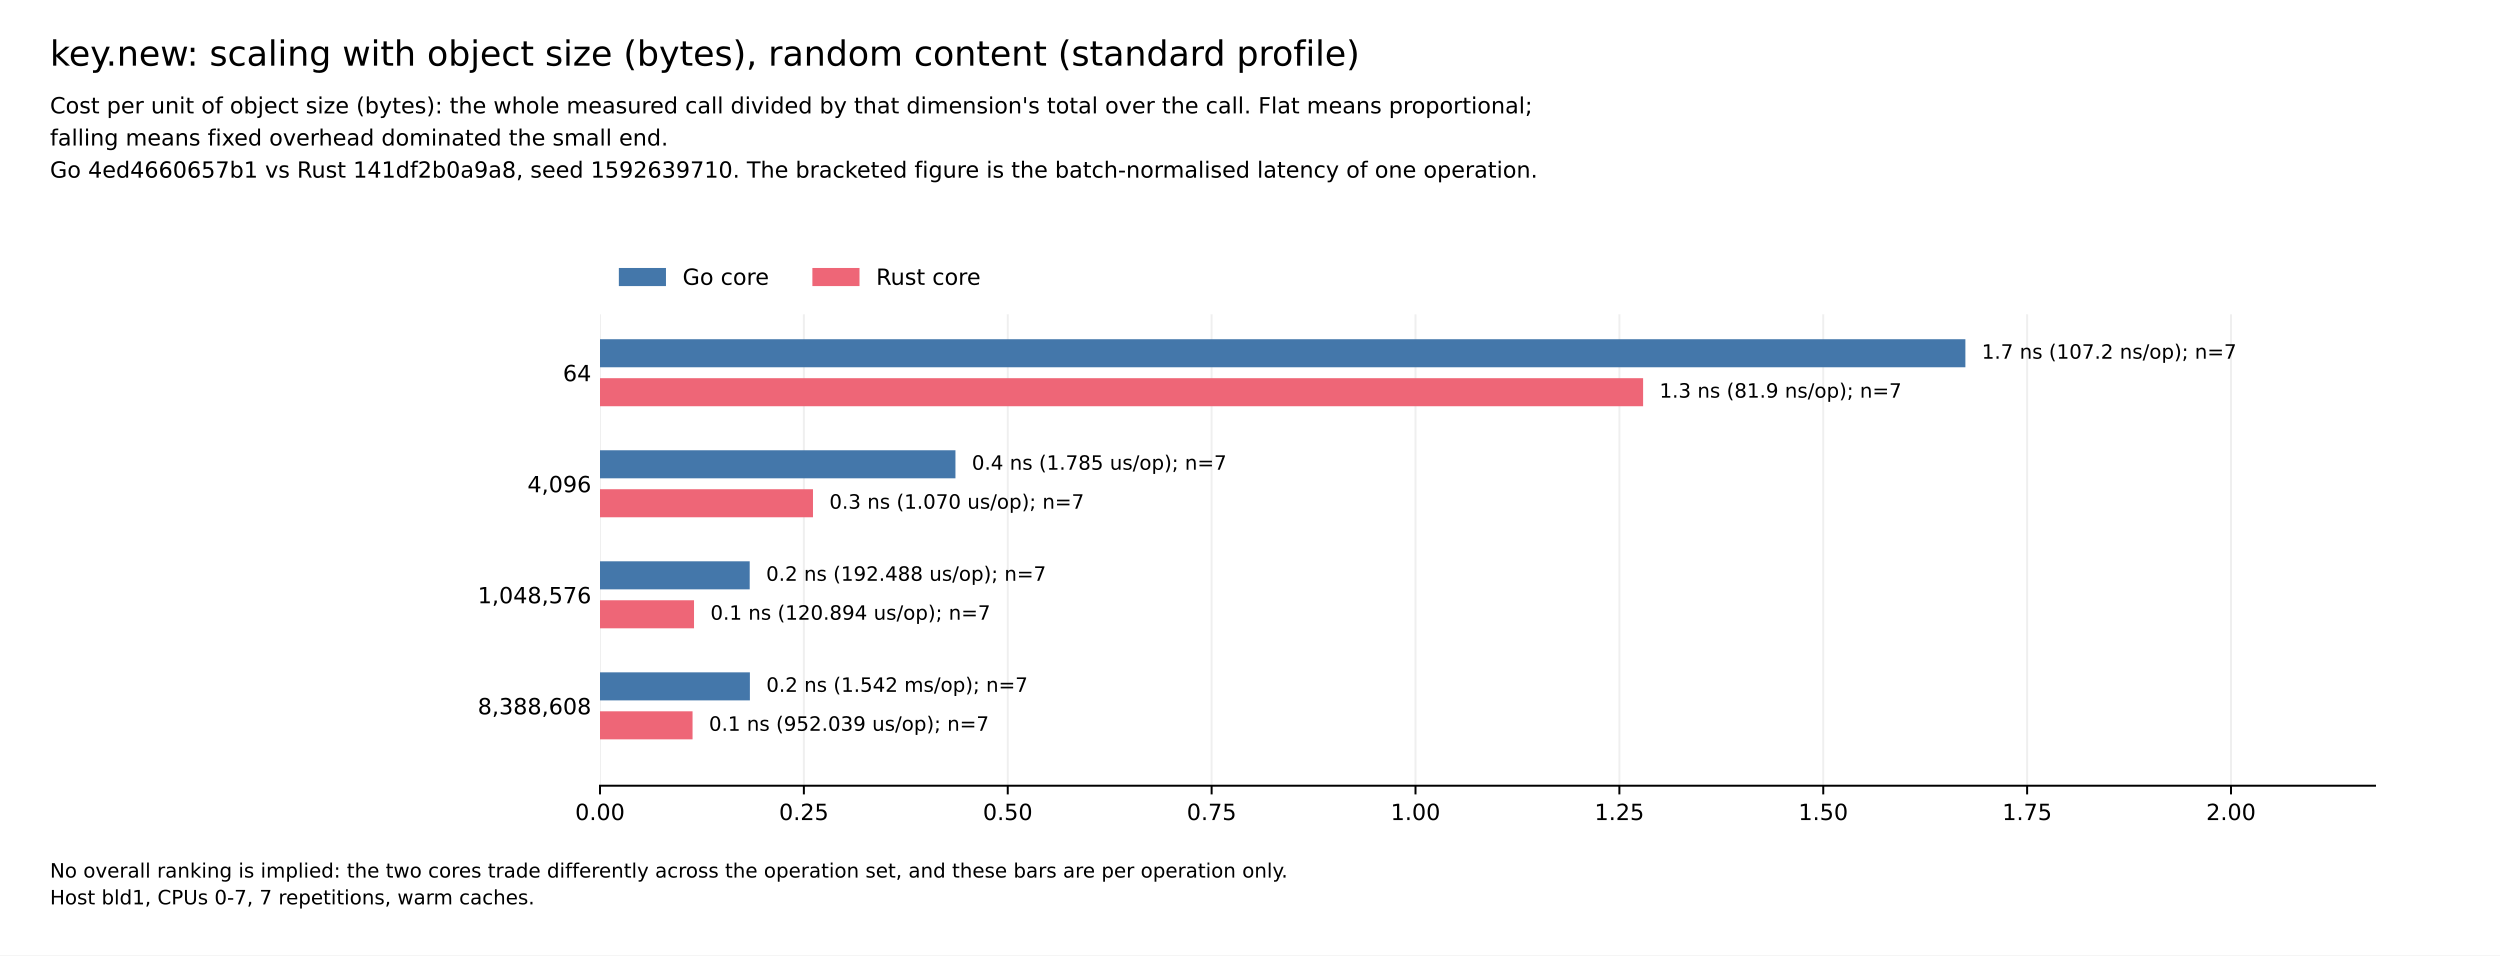
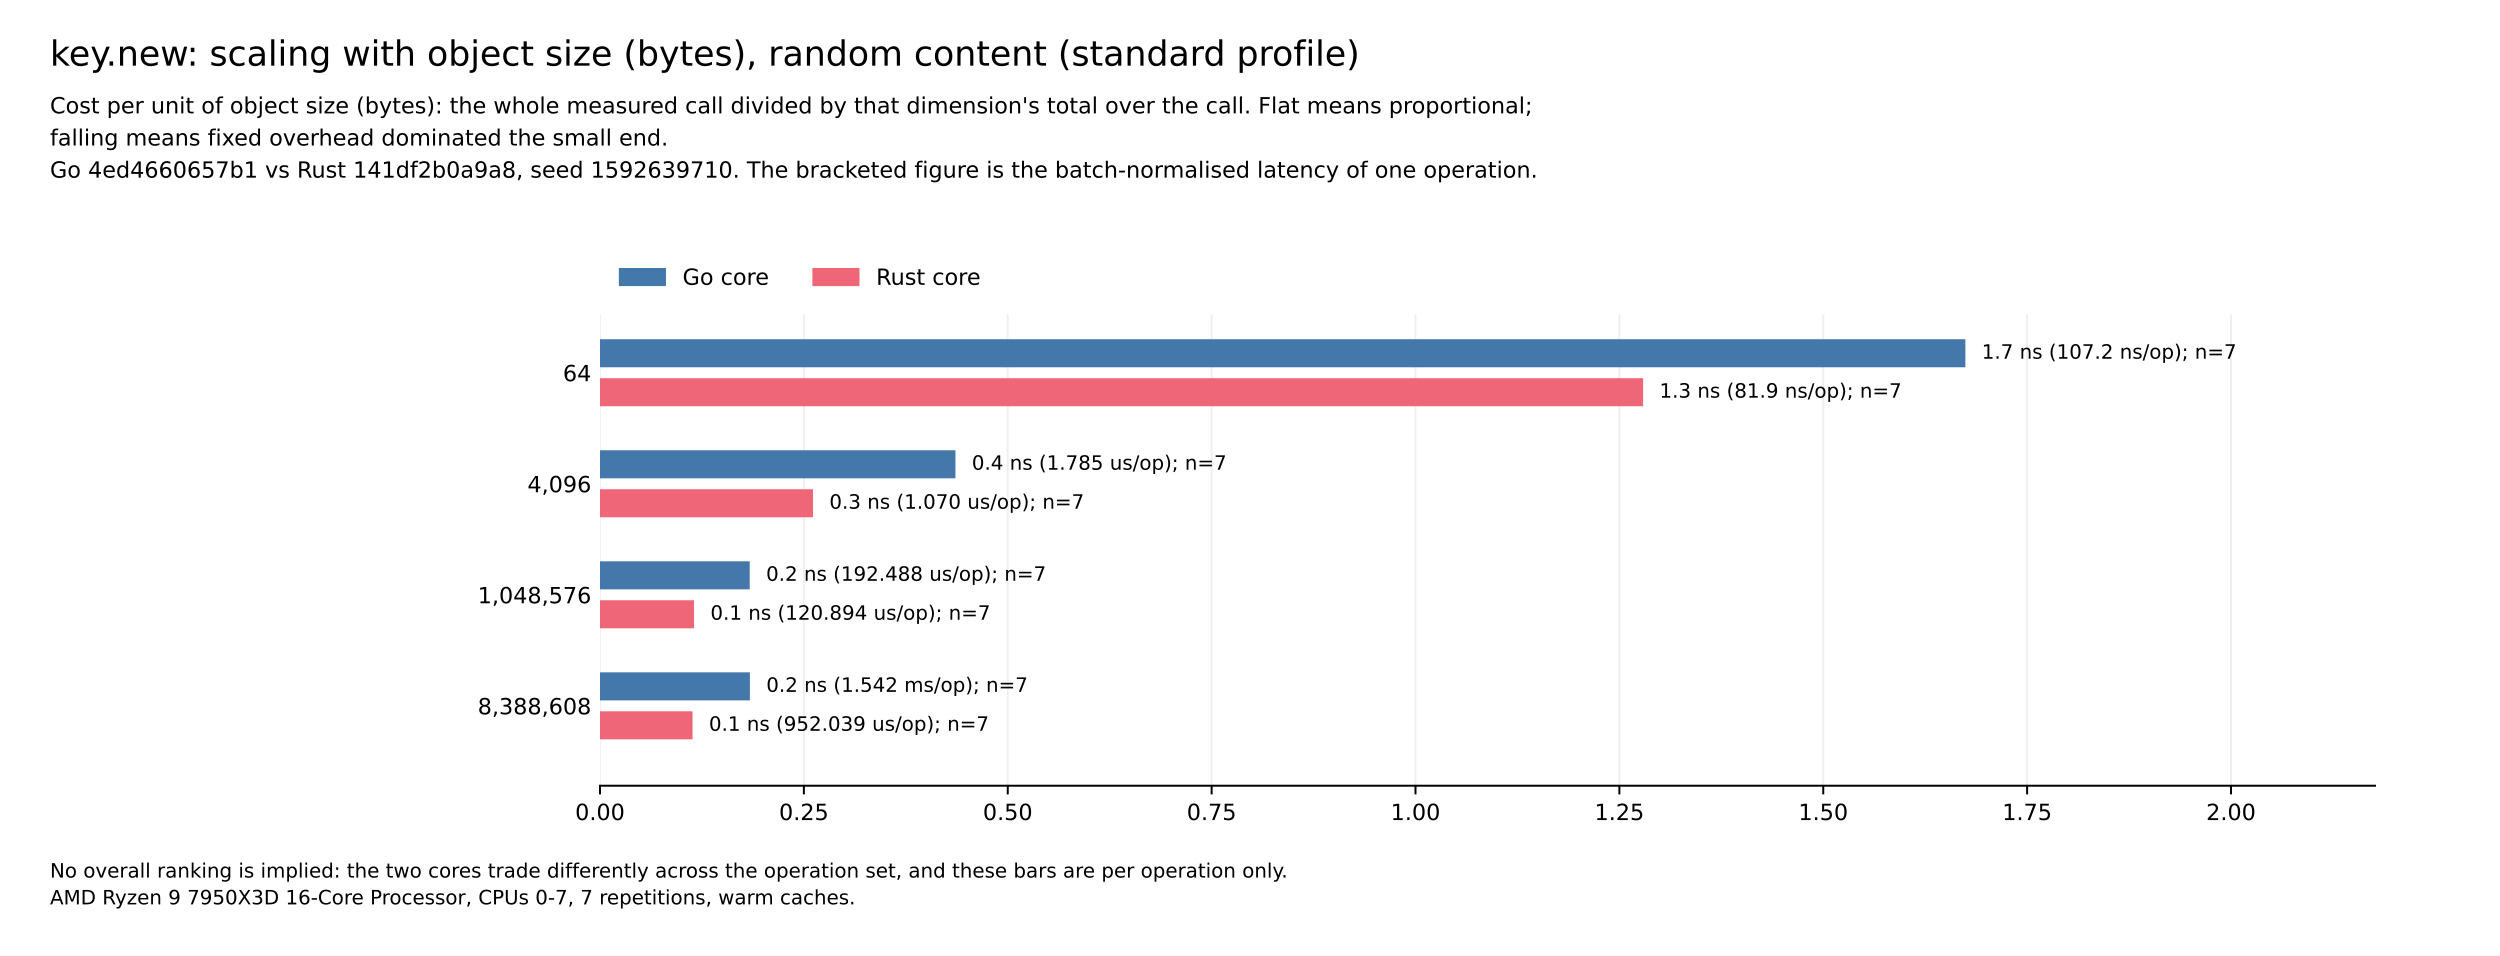
<svg xmlns="http://www.w3.org/2000/svg" xmlns:xlink="http://www.w3.org/1999/xlink" width="1008pt" height="385.2pt" viewBox="0 0 1008 385.2" version="1.1">
  <defs>
    <style type="text/css">*{stroke-linejoin: round; stroke-linecap: butt}</style>
  </defs>
  <g id="figure_1">
    <g id="patch_1">
      <path d="M 0 385.2  L 1008 385.2  L 1008 0  L 0 0  z " style="fill: #ffffff" />
    </g>
    <g id="axes_1">
      <g id="patch_2">
        <path d="M 241.92 316.8  L 957.6 316.8  L 957.6 126.72  L 241.92 126.72  z " style="fill: #ffffff" />
      </g>
      <g id="matplotlib.axis_1">
        <g id="xtick_1">
          <g id="line2d_1">
            <path d="M 241.92 316.8  L 241.92 126.72  " clip-path="url(#p4930f76656)" style="fill: none; stroke: #b0b0b0; stroke-opacity: 0.2; stroke-width: 0.8; stroke-linecap: square" />
          </g>
          <g id="line2d_2">
            <defs>
              <path id="m54265422a9" d="M 0 0  L 0 3.5  " style="stroke: #000000; stroke-width: 0.8" />
            </defs>
            <g>
              <use xlink:href="#m54265422a9" x="241.92" y="316.8" style="stroke: #000000; stroke-width: 0.8" />
            </g>
          </g>
          <g id="text_1">
            <text style="font-size: 9px; font-family: 'DejaVu Sans', 'Bitstream Vera Sans', 'Computer Modern Sans Serif', 'Lucida Grande', 'Verdana', 'Geneva', 'Lucid', 'Arial', 'Helvetica', 'Avant Garde', sans-serif; text-anchor: middle" x="241.92" y="330.639" transform="rotate(-0 241.92 330.6386)">0.00</text>
          </g>
        </g>
        <g id="xtick_2">
          <g id="line2d_3">
            <path d="M 324.122 316.8  L 324.122 126.72  " clip-path="url(#p4930f76656)" style="fill: none; stroke: #b0b0b0; stroke-opacity: 0.2; stroke-width: 0.8; stroke-linecap: square" />
          </g>
          <g id="line2d_4">
            <g>
              <use xlink:href="#m54265422a9" x="324.122" y="316.8" style="stroke: #000000; stroke-width: 0.8" />
            </g>
          </g>
          <g id="text_2">
            <text style="font-size: 9px; font-family: 'DejaVu Sans', 'Bitstream Vera Sans', 'Computer Modern Sans Serif', 'Lucida Grande', 'Verdana', 'Geneva', 'Lucid', 'Arial', 'Helvetica', 'Avant Garde', sans-serif; text-anchor: middle" x="324.122" y="330.639" transform="rotate(-0 324.1223 330.6386)">0.25</text>
          </g>
        </g>
        <g id="xtick_3">
          <g id="line2d_5">
            <path d="M 406.325 316.8  L 406.325 126.72  " clip-path="url(#p4930f76656)" style="fill: none; stroke: #b0b0b0; stroke-opacity: 0.2; stroke-width: 0.8; stroke-linecap: square" />
          </g>
          <g id="line2d_6">
            <g>
              <use xlink:href="#m54265422a9" x="406.325" y="316.8" style="stroke: #000000; stroke-width: 0.8" />
            </g>
          </g>
          <g id="text_3">
            <text style="font-size: 9px; font-family: 'DejaVu Sans', 'Bitstream Vera Sans', 'Computer Modern Sans Serif', 'Lucida Grande', 'Verdana', 'Geneva', 'Lucid', 'Arial', 'Helvetica', 'Avant Garde', sans-serif; text-anchor: middle" x="406.325" y="330.639" transform="rotate(-0 406.3247 330.6386)">0.50</text>
          </g>
        </g>
        <g id="xtick_4">
          <g id="line2d_7">
            <path d="M 488.527 316.8  L 488.527 126.72  " clip-path="url(#p4930f76656)" style="fill: none; stroke: #b0b0b0; stroke-opacity: 0.2; stroke-width: 0.8; stroke-linecap: square" />
          </g>
          <g id="line2d_8">
            <g>
              <use xlink:href="#m54265422a9" x="488.527" y="316.8" style="stroke: #000000; stroke-width: 0.8" />
            </g>
          </g>
          <g id="text_4">
            <text style="font-size: 9px; font-family: 'DejaVu Sans', 'Bitstream Vera Sans', 'Computer Modern Sans Serif', 'Lucida Grande', 'Verdana', 'Geneva', 'Lucid', 'Arial', 'Helvetica', 'Avant Garde', sans-serif; text-anchor: middle" x="488.527" y="330.639" transform="rotate(-0 488.527 330.6386)">0.75</text>
          </g>
        </g>
        <g id="xtick_5">
          <g id="line2d_9">
            <path d="M 570.729 316.8  L 570.729 126.72  " clip-path="url(#p4930f76656)" style="fill: none; stroke: #b0b0b0; stroke-opacity: 0.2; stroke-width: 0.8; stroke-linecap: square" />
          </g>
          <g id="line2d_10">
            <g>
              <use xlink:href="#m54265422a9" x="570.729" y="316.8" style="stroke: #000000; stroke-width: 0.8" />
            </g>
          </g>
          <g id="text_5">
            <text style="font-size: 9px; font-family: 'DejaVu Sans', 'Bitstream Vera Sans', 'Computer Modern Sans Serif', 'Lucida Grande', 'Verdana', 'Geneva', 'Lucid', 'Arial', 'Helvetica', 'Avant Garde', sans-serif; text-anchor: middle" x="570.729" y="330.639" transform="rotate(-0 570.7294 330.6386)">1.00</text>
          </g>
        </g>
        <g id="xtick_6">
          <g id="line2d_11">
            <path d="M 652.932 316.8  L 652.932 126.72  " clip-path="url(#p4930f76656)" style="fill: none; stroke: #b0b0b0; stroke-opacity: 0.2; stroke-width: 0.8; stroke-linecap: square" />
          </g>
          <g id="line2d_12">
            <g>
              <use xlink:href="#m54265422a9" x="652.932" y="316.8" style="stroke: #000000; stroke-width: 0.8" />
            </g>
          </g>
          <g id="text_6">
            <text style="font-size: 9px; font-family: 'DejaVu Sans', 'Bitstream Vera Sans', 'Computer Modern Sans Serif', 'Lucida Grande', 'Verdana', 'Geneva', 'Lucid', 'Arial', 'Helvetica', 'Avant Garde', sans-serif; text-anchor: middle" x="652.932" y="330.639" transform="rotate(-0 652.9317 330.6386)">1.25</text>
          </g>
        </g>
        <g id="xtick_7">
          <g id="line2d_13">
            <path d="M 735.134 316.8  L 735.134 126.72  " clip-path="url(#p4930f76656)" style="fill: none; stroke: #b0b0b0; stroke-opacity: 0.2; stroke-width: 0.8; stroke-linecap: square" />
          </g>
          <g id="line2d_14">
            <g>
              <use xlink:href="#m54265422a9" x="735.134" y="316.8" style="stroke: #000000; stroke-width: 0.8" />
            </g>
          </g>
          <g id="text_7">
            <text style="font-size: 9px; font-family: 'DejaVu Sans', 'Bitstream Vera Sans', 'Computer Modern Sans Serif', 'Lucida Grande', 'Verdana', 'Geneva', 'Lucid', 'Arial', 'Helvetica', 'Avant Garde', sans-serif; text-anchor: middle" x="735.134" y="330.639" transform="rotate(-0 735.134 330.6386)">1.50</text>
          </g>
        </g>
        <g id="xtick_8">
          <g id="line2d_15">
            <path d="M 817.336 316.8  L 817.336 126.72  " clip-path="url(#p4930f76656)" style="fill: none; stroke: #b0b0b0; stroke-opacity: 0.2; stroke-width: 0.8; stroke-linecap: square" />
          </g>
          <g id="line2d_16">
            <g>
              <use xlink:href="#m54265422a9" x="817.336" y="316.8" style="stroke: #000000; stroke-width: 0.8" />
            </g>
          </g>
          <g id="text_8">
            <text style="font-size: 9px; font-family: 'DejaVu Sans', 'Bitstream Vera Sans', 'Computer Modern Sans Serif', 'Lucida Grande', 'Verdana', 'Geneva', 'Lucid', 'Arial', 'Helvetica', 'Avant Garde', sans-serif; text-anchor: middle" x="817.336" y="330.639" transform="rotate(-0 817.3364 330.6386)">1.75</text>
          </g>
        </g>
        <g id="xtick_9">
          <g id="line2d_17">
            <path d="M 899.539 316.8  L 899.539 126.72  " clip-path="url(#p4930f76656)" style="fill: none; stroke: #b0b0b0; stroke-opacity: 0.2; stroke-width: 0.8; stroke-linecap: square" />
          </g>
          <g id="line2d_18">
            <g>
              <use xlink:href="#m54265422a9" x="899.539" y="316.8" style="stroke: #000000; stroke-width: 0.8" />
            </g>
          </g>
          <g id="text_9">
            <text style="font-size: 9px; font-family: 'DejaVu Sans', 'Bitstream Vera Sans', 'Computer Modern Sans Serif', 'Lucida Grande', 'Verdana', 'Geneva', 'Lucid', 'Arial', 'Helvetica', 'Avant Garde', sans-serif; text-anchor: middle" x="899.539" y="330.639" transform="rotate(-0 899.5387 330.6386)">2.00</text>
          </g>
        </g>
      </g>
      <g id="matplotlib.axis_2">
        <g id="ytick_1">
          <g id="line2d_19" />
          <g id="text_10">
            <text style="font-size: 9px; font-family: 'DejaVu Sans', 'Bitstream Vera Sans', 'Computer Modern Sans Serif', 'Lucida Grande', 'Verdana', 'Geneva', 'Lucid', 'Arial', 'Helvetica', 'Avant Garde', sans-serif; text-anchor: end" x="238.42" y="153.703" transform="rotate(-0 238.42 153.7029)">64</text>
          </g>
        </g>
        <g id="ytick_2">
          <g id="line2d_20" />
          <g id="text_11">
            <text style="font-size: 9px; font-family: 'DejaVu Sans', 'Bitstream Vera Sans', 'Computer Modern Sans Serif', 'Lucida Grande', 'Verdana', 'Geneva', 'Lucid', 'Arial', 'Helvetica', 'Avant Garde', sans-serif; text-anchor: end" x="238.42" y="198.474" transform="rotate(-0 238.42 198.4738)">4,096</text>
          </g>
        </g>
        <g id="ytick_3">
          <g id="line2d_21" />
          <g id="text_12">
            <text style="font-size: 9px; font-family: 'DejaVu Sans', 'Bitstream Vera Sans', 'Computer Modern Sans Serif', 'Lucida Grande', 'Verdana', 'Geneva', 'Lucid', 'Arial', 'Helvetica', 'Avant Garde', sans-serif; text-anchor: end" x="238.42" y="243.245" transform="rotate(-0 238.42 243.2448)">1,048,576</text>
          </g>
        </g>
        <g id="ytick_4">
          <g id="line2d_22" />
          <g id="text_13">
            <text style="font-size: 9px; font-family: 'DejaVu Sans', 'Bitstream Vera Sans', 'Computer Modern Sans Serif', 'Lucida Grande', 'Verdana', 'Geneva', 'Lucid', 'Arial', 'Helvetica', 'Avant Garde', sans-serif; text-anchor: end" x="238.42" y="288.016" transform="rotate(-0 238.42 288.0157)">8,388,608</text>
          </g>
        </g>
      </g>
      <g id="patch_3">
        <path d="M 241.92 136.774  L 792.443 136.774  L 792.443 148.084  L 241.92 148.084  z " clip-path="url(#p4930f76656)" style="fill: #4477aa" />
      </g>
      <g id="patch_4">
        <path d="M 241.92 152.483  L 662.5 152.483  L 662.5 163.793  L 241.92 163.793  z " clip-path="url(#p4930f76656)" style="fill: #ee6677" />
      </g>
      <g id="patch_5">
        <path d="M 241.92 181.545  L 385.235 181.545  L 385.235 192.855  L 241.92 192.855  z " clip-path="url(#p4930f76656)" style="fill: #4477aa" />
      </g>
      <g id="patch_6">
        <path d="M 241.92 197.254  L 327.793 197.254  L 327.793 208.564  L 241.92 208.564  z " clip-path="url(#p4930f76656)" style="fill: #ee6677" />
      </g>
      <g id="patch_7">
        <path d="M 241.92 226.316  L 302.28 226.316  L 302.28 237.626  L 241.92 237.626  z " clip-path="url(#p4930f76656)" style="fill: #4477aa" />
      </g>
      <g id="patch_8">
        <path d="M 241.92 242.025  L 279.829 242.025  L 279.829 253.335  L 241.92 253.335  z " clip-path="url(#p4930f76656)" style="fill: #ee6677" />
      </g>
      <g id="patch_9">
        <path d="M 241.92 271.087  L 302.353 271.087  L 302.353 282.397  L 241.92 282.397  z " clip-path="url(#p4930f76656)" style="fill: #4477aa" />
      </g>
      <g id="patch_10">
        <path d="M 241.92 286.796  L 279.237 286.796  L 279.237 298.106  L 241.92 298.106  z " clip-path="url(#p4930f76656)" style="fill: #ee6677" />
      </g>
      <g id="patch_11">
        <path d="M 241.92 316.8  L 957.6 316.8  " style="fill: none; stroke: #000000; stroke-width: 0.8; stroke-linejoin: miter; stroke-linecap: square" />
      </g>
      <g id="text_14">
        <text style="font-size: 8px; font-family: 'DejaVu Sans', 'Bitstream Vera Sans', 'Computer Modern Sans Serif', 'Lucida Grande', 'Verdana', 'Geneva', 'Lucid', 'Arial', 'Helvetica', 'Avant Garde', sans-serif; text-anchor: start" x="799.049" y="144.637" transform="rotate(-0 799.0494 144.6366)">1.7 ns (107.2 ns/op); n=7</text>
      </g>
      <g id="text_15">
        <text style="font-size: 8px; font-family: 'DejaVu Sans', 'Bitstream Vera Sans', 'Computer Modern Sans Serif', 'Lucida Grande', 'Verdana', 'Geneva', 'Lucid', 'Arial', 'Helvetica', 'Avant Garde', sans-serif; text-anchor: start" x="669.106" y="160.346" transform="rotate(-0 669.1058 160.3457)">1.3 ns (81.9 ns/op); n=7</text>
      </g>
      <g id="text_16">
        <text style="font-size: 8px; font-family: 'DejaVu Sans', 'Bitstream Vera Sans', 'Computer Modern Sans Serif', 'Lucida Grande', 'Verdana', 'Geneva', 'Lucid', 'Arial', 'Helvetica', 'Avant Garde', sans-serif; text-anchor: start" x="391.842" y="189.407" transform="rotate(-0 391.8417 189.4075)">0.4 ns (1.785 us/op); n=7</text>
      </g>
      <g id="text_17">
        <text style="font-size: 8px; font-family: 'DejaVu Sans', 'Bitstream Vera Sans', 'Computer Modern Sans Serif', 'Lucida Grande', 'Verdana', 'Geneva', 'Lucid', 'Arial', 'Helvetica', 'Avant Garde', sans-serif; text-anchor: start" x="334.4" y="205.117" transform="rotate(-0 334.3995 205.1166)">0.3 ns (1.070 us/op); n=7</text>
      </g>
      <g id="text_18">
        <text style="font-size: 8px; font-family: 'DejaVu Sans', 'Bitstream Vera Sans', 'Computer Modern Sans Serif', 'Lucida Grande', 'Verdana', 'Geneva', 'Lucid', 'Arial', 'Helvetica', 'Avant Garde', sans-serif; text-anchor: start" x="308.886" y="234.178" transform="rotate(-0 308.886 234.1784)">0.2 ns (192.488 us/op); n=7</text>
      </g>
      <g id="text_19">
        <text style="font-size: 8px; font-family: 'DejaVu Sans', 'Bitstream Vera Sans', 'Computer Modern Sans Serif', 'Lucida Grande', 'Verdana', 'Geneva', 'Lucid', 'Arial', 'Helvetica', 'Avant Garde', sans-serif; text-anchor: start" x="286.436" y="249.887" transform="rotate(-0 286.4357 249.8875)">0.1 ns (120.894 us/op); n=7</text>
      </g>
      <g id="text_20">
        <text style="font-size: 8px; font-family: 'DejaVu Sans', 'Bitstream Vera Sans', 'Computer Modern Sans Serif', 'Lucida Grande', 'Verdana', 'Geneva', 'Lucid', 'Arial', 'Helvetica', 'Avant Garde', sans-serif; text-anchor: start" x="308.959" y="278.949" transform="rotate(-0 308.9594 278.9493)">0.2 ns (1.542 ms/op); n=7</text>
      </g>
      <g id="text_21">
        <text style="font-size: 8px; font-family: 'DejaVu Sans', 'Bitstream Vera Sans', 'Computer Modern Sans Serif', 'Lucida Grande', 'Verdana', 'Geneva', 'Lucid', 'Arial', 'Helvetica', 'Avant Garde', sans-serif; text-anchor: start" x="285.843" y="294.658" transform="rotate(-0 285.8435 294.6584)">0.1 ns (952.039 us/op); n=7</text>
      </g>
      <g id="legend_1">
        <g id="patch_12">
          <path d="M 250.02 114.847  L 268.02 114.847  L 268.02 108.547  L 250.02 108.547  z " style="fill: #4477aa; stroke: #4477aa; stroke-linejoin: miter" />
        </g>
        <g id="text_22">
          <text style="font-size: 9px; font-family: 'DejaVu Sans', 'Bitstream Vera Sans', 'Computer Modern Sans Serif', 'Lucida Grande', 'Verdana', 'Geneva', 'Lucid', 'Arial', 'Helvetica', 'Avant Garde', sans-serif; text-anchor: start" x="275.22" y="114.847" transform="rotate(-0 275.22 114.8475)">Go core</text>
        </g>
        <g id="patch_13">
          <path d="M 328.051 114.847  L 346.051 114.847  L 346.051 108.547  L 328.051 108.547  z " style="fill: #ee6677; stroke: #ee6677; stroke-linejoin: miter" />
        </g>
        <g id="text_23">
          <text style="font-size: 9px; font-family: 'DejaVu Sans', 'Bitstream Vera Sans', 'Computer Modern Sans Serif', 'Lucida Grande', 'Verdana', 'Geneva', 'Lucid', 'Arial', 'Helvetica', 'Avant Garde', sans-serif; text-anchor: start" x="353.251" y="114.847" transform="rotate(-0 353.2514 114.8475)">Rust core</text>
        </g>
      </g>
    </g>
    <g id="text_24">
      <text style="font-size: 14px; font-family: 'DejaVu Sans', 'Bitstream Vera Sans', 'Computer Modern Sans Serif', 'Lucida Grande', 'Verdana', 'Geneva', 'Lucid', 'Arial', 'Helvetica', 'Avant Garde', sans-serif; text-anchor: start" x="20.16" y="26.478" transform="rotate(-0 20.16 26.47781)">key.new: scaling with object size (bytes), random content (standard profile)</text>
    </g>
    <g id="text_25">
      <text style="font-size: 9px; font-family: 'DejaVu Sans', 'Bitstream Vera Sans', 'Computer Modern Sans Serif', 'Lucida Grande', 'Verdana', 'Geneva', 'Lucid', 'Arial', 'Helvetica', 'Avant Garde', sans-serif; text-anchor: start" x="20.16" y="45.719" transform="rotate(-0 20.16 45.71859)">Cost per unit of object size (bytes): the whole measured call divided by that dimension's total over the call. Flat means proportional;</text>
    </g>
    <g id="text_26">
      <text style="font-size: 9px; font-family: 'DejaVu Sans', 'Bitstream Vera Sans', 'Computer Modern Sans Serif', 'Lucida Grande', 'Verdana', 'Geneva', 'Lucid', 'Arial', 'Helvetica', 'Avant Garde', sans-serif; text-anchor: start" x="20.16" y="58.679" transform="rotate(-0 20.16 58.67859)">falling means fixed overhead dominated the small end.</text>
    </g>
    <g id="text_27">
      <text style="font-size: 9px; font-family: 'DejaVu Sans', 'Bitstream Vera Sans', 'Computer Modern Sans Serif', 'Lucida Grande', 'Verdana', 'Geneva', 'Lucid', 'Arial', 'Helvetica', 'Avant Garde', sans-serif; text-anchor: start" x="20.16" y="71.639" transform="rotate(-0 20.16 71.63859)">Go 4ed4660657b1 vs Rust 141df2b0a9a8, seed 1592639710. The bracketed figure is the batch-normalised latency of one operation.</text>
    </g>
    <g id="text_28">
      <text style="font-size: 8px; font-family: 'DejaVu Sans', 'Bitstream Vera Sans', 'Computer Modern Sans Serif', 'Lucida Grande', 'Verdana', 'Geneva', 'Lucid', 'Arial', 'Helvetica', 'Avant Garde', sans-serif; text-anchor: start" x="20.16" y="353.839" transform="rotate(-0 20.16 353.8388)">No overall ranking is implied: the two cores trade differently across the operation set, and these bars are per operation only.</text>
    </g>
    <g id="text_29">
-       <text style="font-size: 8px; font-family: 'DejaVu Sans', 'Bitstream Vera Sans', 'Computer Modern Sans Serif', 'Lucida Grande', 'Verdana', 'Geneva', 'Lucid', 'Arial', 'Helvetica', 'Avant Garde', sans-serif; text-anchor: start" x="20.16" y="364.639" transform="rotate(-0 20.16 364.6388)">Host bld1, CPUs 0-7, 7 repetitions, warm caches.</text>
+       <text style="font-size: 8px; font-family: 'DejaVu Sans', 'Bitstream Vera Sans', 'Computer Modern Sans Serif', 'Lucida Grande', 'Verdana', 'Geneva', 'Lucid', 'Arial', 'Helvetica', 'Avant Garde', sans-serif; text-anchor: start" x="20.16" y="364.639" transform="rotate(-0 20.16 364.6388)">AMD Ryzen 9 7950X3D 16-Core Processor, CPUs 0-7, 7 repetitions, warm caches.</text>
    </g>
  </g>
  <defs>
    <clipPath id="p4930f76656">
      <rect x="241.92" y="126.72" width="715.68" height="190.08" />
    </clipPath>
  </defs>
</svg>
